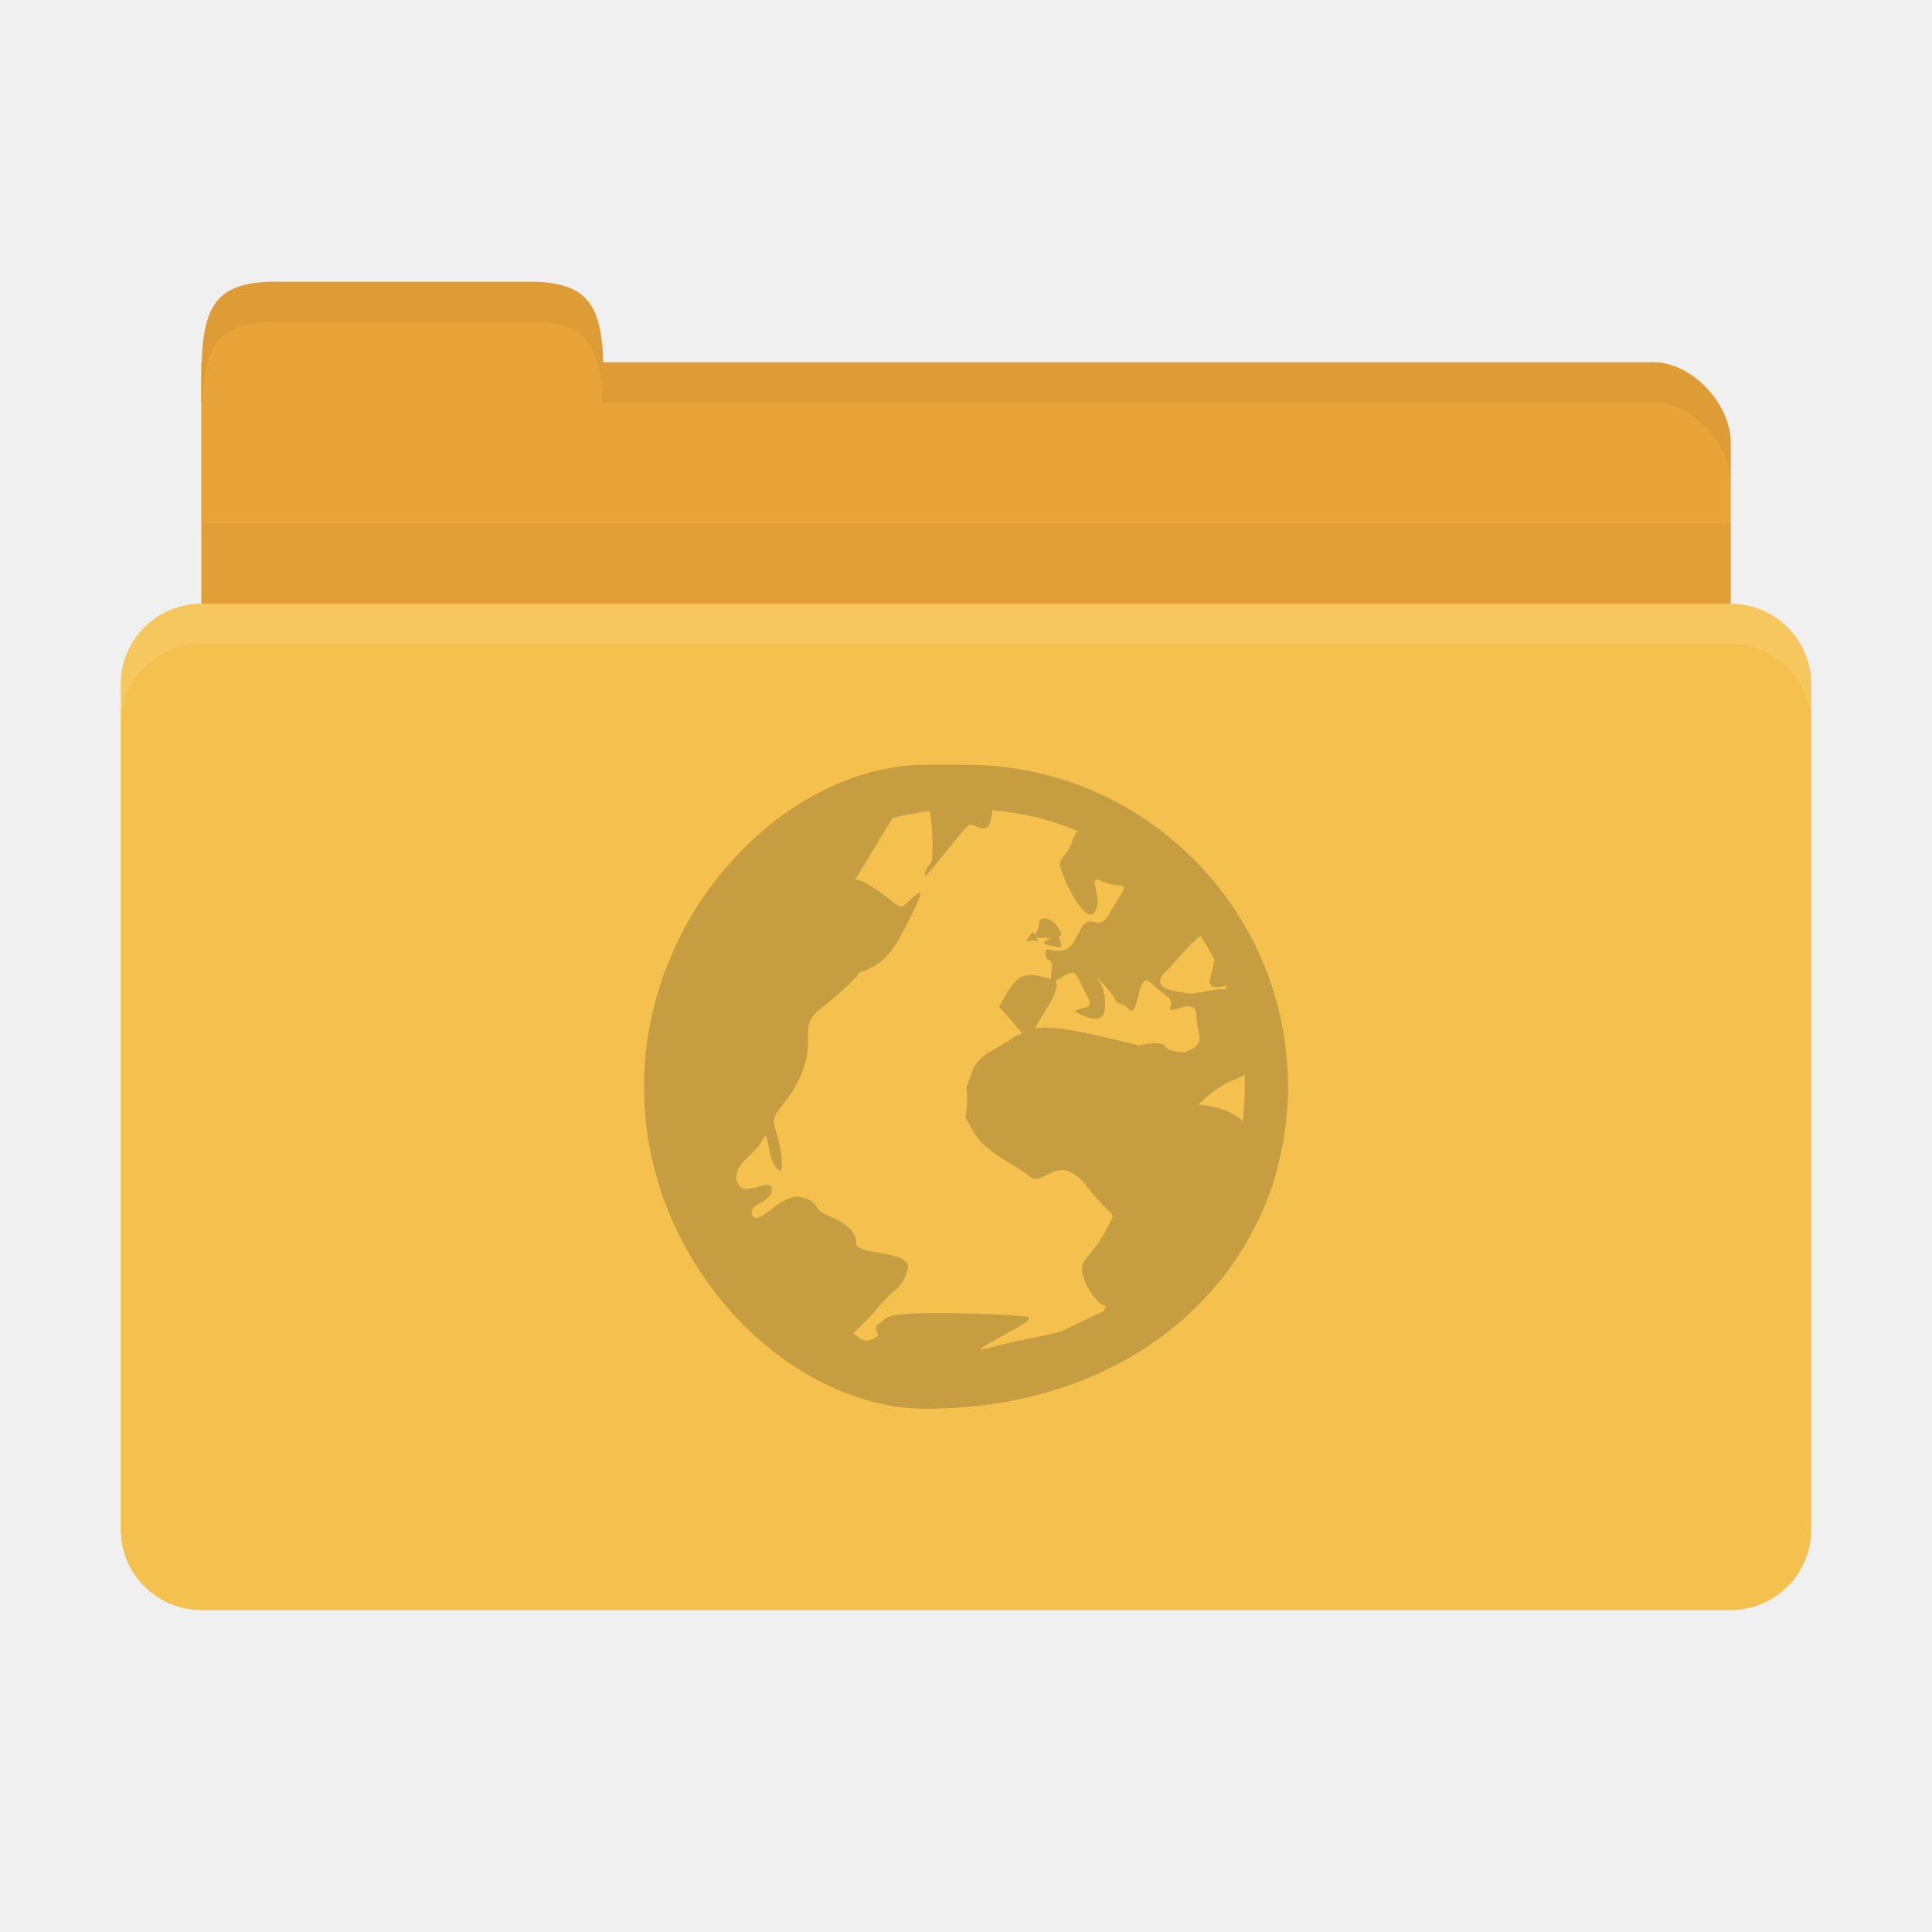
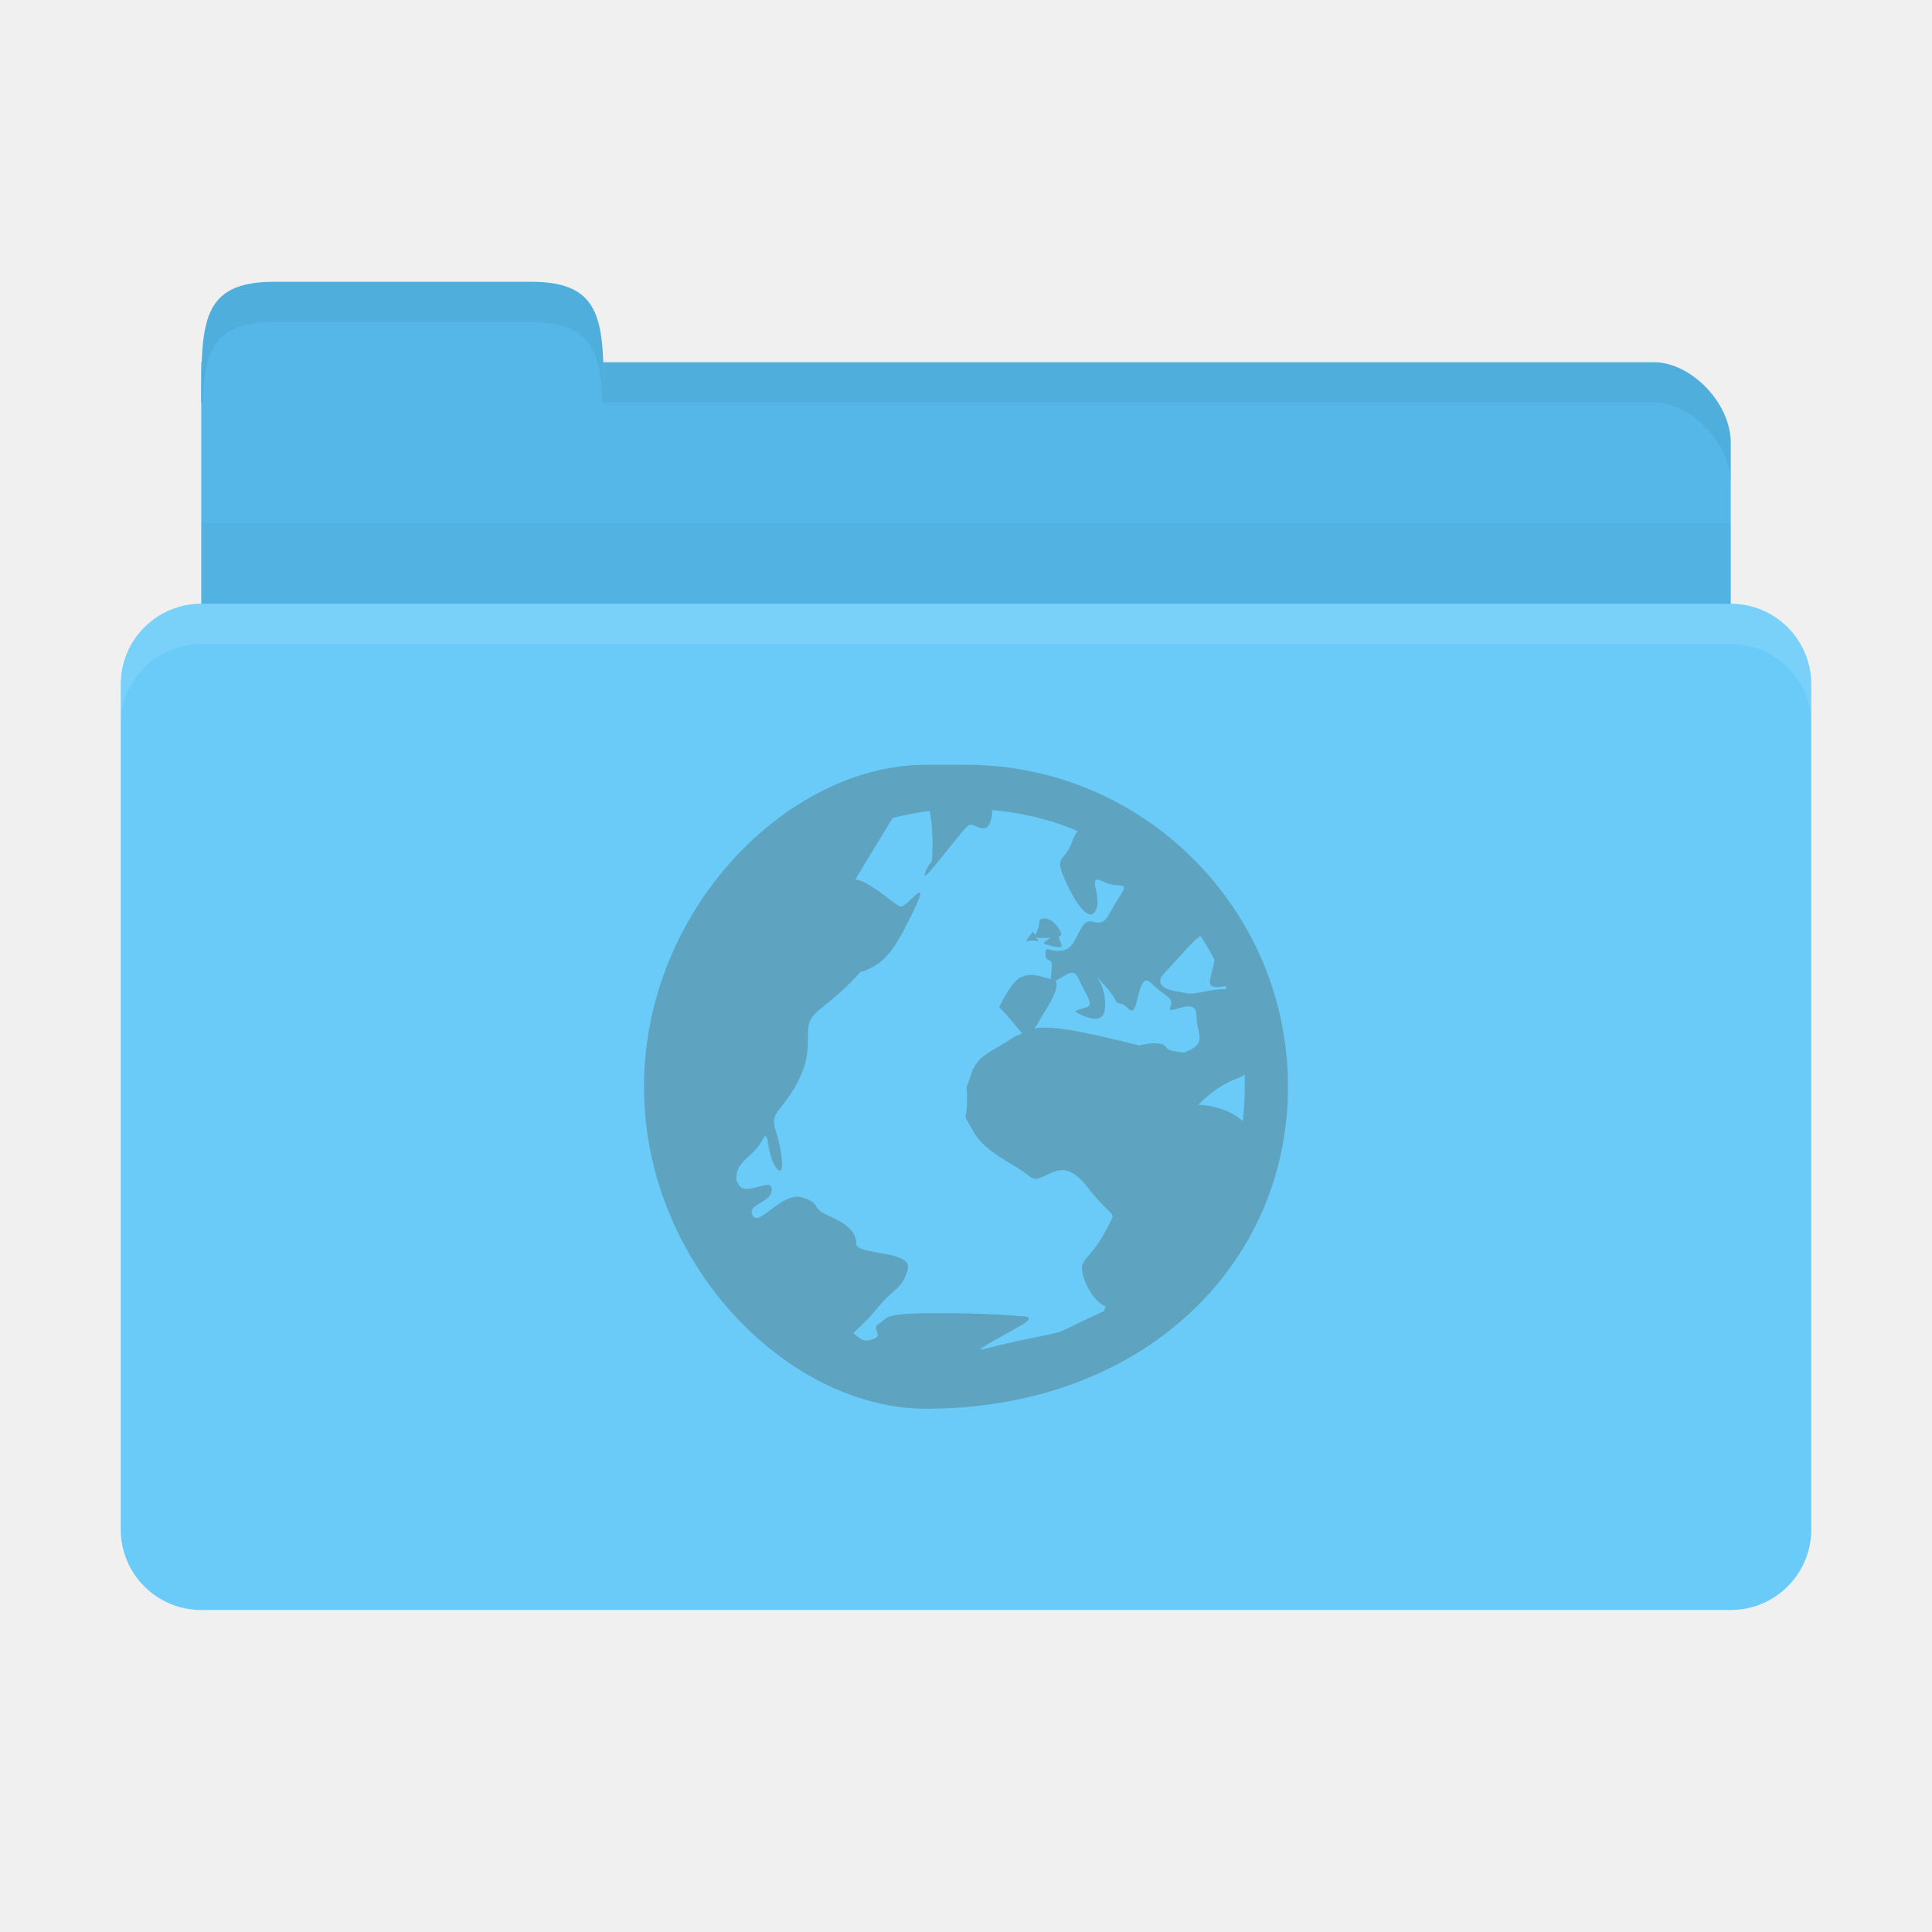
<svg xmlns="http://www.w3.org/2000/svg" width="48" height="48" id="svg2" version="1.1">
  <defs id="defs4" />
  <g id="layer1" transform="translate(0,-1004.362)">
-     <path style="fill:#e9a439;fill-opacity:1;stroke:none" d="m 6.9,1013.362 34.2,0 c 0.9,0 1.9,1 1.9,2 l 0,4 c 0,1.108 -0.847,2 -1.9,2 l -34.2,0 c -1.053,0 -1.9,-0.892 -1.9,-2 l 0,-6 z" id="path3811" />
-     <path style="fill:#e9a439;fill-opacity:1;stroke:none" d="m 5,1014.362 c 0,-2 1e-7,-3 1.818,-3 l 6.364,0 c 1.818,0 1.818,1 1.818,3 z" id="rect3760" />
+     <path style="fill:#54b7e7;fill-opacity:1;stroke:none" d="m 6.9,1013.362 34.2,0 c 0.9,0 1.9,1 1.9,2 l 0,4 c 0,1.108 -0.847,2 -1.9,2 l -34.2,0 c -1.053,0 -1.9,-0.892 -1.9,-2 l 0,-6 z" id="path3811" />
+     <path style="fill:#54b7e7;fill-opacity:1;stroke:none" d="m 5,1014.362 c 0,-2 1e-7,-3 1.818,-3 l 6.364,0 c 1.818,0 1.818,1 1.818,3 z" id="rect3760" />
    <path style="opacity:0.03;fill:#000000;fill-opacity:1;stroke:none" d="m 5,1017.362 0,5 38,0 0,-5 z" id="path3807" />
-     <rect style="fill:#f5c14e;fill-opacity:1;stroke:none" id="rect2990" width="42" height="25" x="3" y="1019.362" rx="2" ry="2" />
+     <rect style="fill:#6acbf8;fill-opacity:1;stroke:none" id="rect2990" width="42" height="25" x="3" y="1019.362" rx="2" ry="2" />
    <path style="opacity:0.05;fill:#000000;fill-opacity:1;stroke:none" d="m 15,1013.362 0,1 1.906,0 24.188,0 c 0.9,0 1.906,1 1.906,2 l 0,-1 c 0,-1 -1.006,-2 -1.906,-2 l -24.188,0 z" id="path3813" />
    <path style="opacity:0.05;fill:#000000;fill-opacity:1;stroke:none" d="m 6.812,1011.362 c -1.818,0 -1.812,1 -1.812,3 l 0.031,0 c 0.053,-1.31 0.309,-2 1.781,-2 l 6.375,0 c 1.472,0 1.728,0.69 1.781,2 l 0.031,0 c 0,-2 0.006,-3 -1.812,-3 l -6.375,0 z" id="path3818" />
    <path style="opacity:0.1;fill:#ffffff;fill-opacity:1;stroke:none" d="m 5,1019.362 c -1.108,0 -2,0.892 -2,2 l 0,1 c 0,-1.108 0.892,-2 2,-2 l 38,0 c 1.108,0 2,0.892 2,2 l 0,-1 c 0,-1.108 -0.892,-2 -2,-2 l -38,0 z" id="rect2991" />
    <path id="path4139" d="m 23,1023.362 c -3.412,0 -7,3.588 -7,8 0,4.412 3.588,8 7,8 5.412,0 9,-3.588 9,-8 0,-4.412 -3.588,-8 -8,-8 z m 1.65,1.125 c 0.746,0.069 1.468,0.239 2.125,0.525 -0.051,0.063 -0.09,0.119 -0.125,0.225 -0.202,0.606 -0.504,0.317 -0.15,1.075 0.354,0.757 0.649,0.953 0.75,0.6 0.101,-0.353 -0.254,-0.852 0.15,-0.65 0.404,0.202 0.703,-0.055 0.4,0.4 -0.303,0.455 -0.296,0.701 -0.65,0.6 -0.354,-0.101 -0.346,0.599 -0.7,0.7 -0.354,0.101 -0.475,-0.152 -0.475,0.1 0,0.252 0.201,0.021 0.15,0.425 -0.015,0.124 -0.011,0.146 -0.025,0.2 -0.332,-0.095 -0.48,-0.148 -0.725,-0.051 -0.253,0.101 -0.55,0.75 -0.55,0.75 0.315,0.316 0.462,0.543 0.575,0.65 -0.071,0.035 -0.156,0.05 -0.225,0.1 -0.505,0.354 -0.898,0.42 -1.05,0.925 -0.152,0.505 -0.1,0.043 -0.1,0.65 0,0.606 -0.153,0.194 0.15,0.75 0.303,0.556 1.046,0.822 1.4,1.125 0.354,0.303 0.718,-0.659 1.425,0.25 0.707,0.909 0.753,0.545 0.5,1.05 -0.253,0.505 -0.499,0.673 -0.6,0.875 -0.101,0.202 0.196,0.899 0.55,1.05 0.007,0 0.017,0 0.025,0 -0.019,0.043 -0.031,0.082 -0.05,0.125 -0.458,0.208 -1.019,0.495 -1.125,0.525 -0.25,0.072 -1.132,0.221 -1.775,0.4 -0.08,0.023 -0.144,0.023 -0.175,0.026 0.08,-0.087 0.712,-0.417 1.025,-0.6 0.429,-0.251 -0.025,-0.225 -0.025,-0.225 0,0 -0.682,-0.076 -2.075,-0.076 -0.696,0 -0.998,0.031 -1.15,0.076 -0.076,0.023 -0.113,0.045 -0.15,0.075 -0.037,0.031 -0.062,0.064 -0.125,0.1 -0.25,0.143 0.146,0.293 -0.175,0.4 -0.241,0.08 -0.269,0 -0.475,-0.151 0.147,-0.146 0.35,-0.322 0.6,-0.625 0.455,-0.55 0.598,-0.45 0.75,-0.95 0.152,-0.5 -1.275,-0.35 -1.275,-0.65 0,-0.3 -0.245,-0.5 -0.7,-0.7 -0.455,-0.2 -0.145,-0.3 -0.65,-0.45 -0.505,-0.149 -1.073,0.75 -1.225,0.45 -0.152,-0.3 0.475,-0.3 0.475,-0.65 0,-0.342 -0.72,0.258 -0.85,-0.175 -0.003,-0.016 -0.022,-0.016 -0.025,-0.026 -0.013,-0.063 -0.004,-0.1 0,-0.149 0.032,-0.36 0.448,-0.5 0.625,-0.85 0.202,-0.4 0.097,0.3 0.35,0.65 0.253,0.35 0.152,-0.45 0,-0.9 -0.152,-0.45 0.096,-0.45 0.45,-1.05 0.354,-0.6 0.35,-0.95 0.35,-1.4 0,-0.45 0.245,-0.5 0.75,-0.95 0.231,-0.206 0.413,-0.386 0.55,-0.55 0.033,-0.016 0.067,-0.016 0.1,-0.026 0.536,-0.214 0.761,-0.536 1.225,-1.5 0.464,-0.964 -0.182,-0.064 -0.325,-0.1 -0.143,-0.035 -0.35,-0.289 -0.85,-0.575 -0.103,-0.059 -0.195,-0.087 -0.275,-0.099 l 0.925,-1.525 c 0.296,-0.08 0.614,-0.135 0.925,-0.175 0.114,0.647 0.05,1.25 0.05,1.25 0,0 -0.175,0.207 -0.175,0.35 0,0.143 0.957,-1.179 1.1,-1.25 0.143,-0.072 0.504,0.379 0.575,-0.3 0.004,-0.039 -0.004,-0.04 0,-0.075 z m 1.35,2.7 c -0.051,-0.016 -0.112,-10e-5 -0.175,0.026 0,0.177 -0.068,0.305 -0.1,0.375 -0.019,-0.032 -0.075,-0.075 -0.075,-0.075 -0.076,0.14 -0.239,0.263 -0.075,0.225 0.164,-0.037 0.289,0.064 0.175,-0.075 -0.022,-0.026 -0.012,-0.015 -0.025,-0.026 0.021,0.016 0.062,0.026 0.15,0.026 0.099,0 0.153,0 0.225,0 -0.122,0.09 -0.255,0.128 -0.075,0.175 0.24,0.063 0.35,0.076 0.35,0.026 0,-0.05 -0.075,-0.225 -0.075,-0.225 0.047,-0.019 0.09,-0.043 0.05,-0.125 -0.076,-0.151 -0.196,-0.301 -0.35,-0.325 z m 3.825,0.425 c 0.125,0.194 0.245,0.394 0.35,0.6 -0.07,0.403 -0.246,0.675 0.05,0.675 0.083,0 0.157,-0.018 0.225,-0.026 0.009,0.024 0.016,0.051 0.025,0.075 -0.505,0 -0.747,0.151 -1,0.1 -0.253,-0.051 -0.955,-0.096 -0.5,-0.55 0.266,-0.266 0.598,-0.688 0.85,-0.875 z m -3.15,0.925 c 0.047,0.015 0.087,0.063 0.125,0.149 0.152,0.354 0.402,0.65 0.2,0.7 -0.202,0.05 -0.3,0.1 -0.3,0.1 0,0 0.699,0.455 0.75,-0.05 0.051,-0.505 -0.2,-0.8 -0.2,-0.8 0,0 0.349,0.348 0.45,0.55 0.101,0.202 0.097,0 0.35,0.25 0.253,0.252 0.196,-1.004 0.55,-0.65 0.354,0.353 0.576,0.347 0.475,0.6 -0.101,0.252 0.65,-0.305 0.65,0.2 0,0.487 0.311,0.684 -0.3,0.925 -0.231,-0.016 -0.414,-0.055 -0.45,-0.125 -0.101,-0.202 -0.675,-0.05 -0.675,-0.05 -1.511,-0.378 -2.167,-0.497 -2.6,-0.425 0.008,-0.016 0.016,-0.016 0.025,-0.026 0.221,-0.398 0.637,-0.951 0.5,-1.15 0.193,-0.111 0.344,-0.233 0.45,-0.2 z m 4.25,2.525 c 0.004,0.101 0,0.198 0,0.3 0,0.284 -0.017,0.575 -0.05,0.85 -0.454,-0.404 -1.1,-0.4 -1.1,-0.4 0,0 0.394,-0.448 0.95,-0.65 0.069,-0.026 0.144,-0.059 0.2,-0.1 z" style="line-height:normal;opacity:0.25;color:#000000;fill:#3c2f1b;fill-opacity:1" />
  </g>
</svg>
